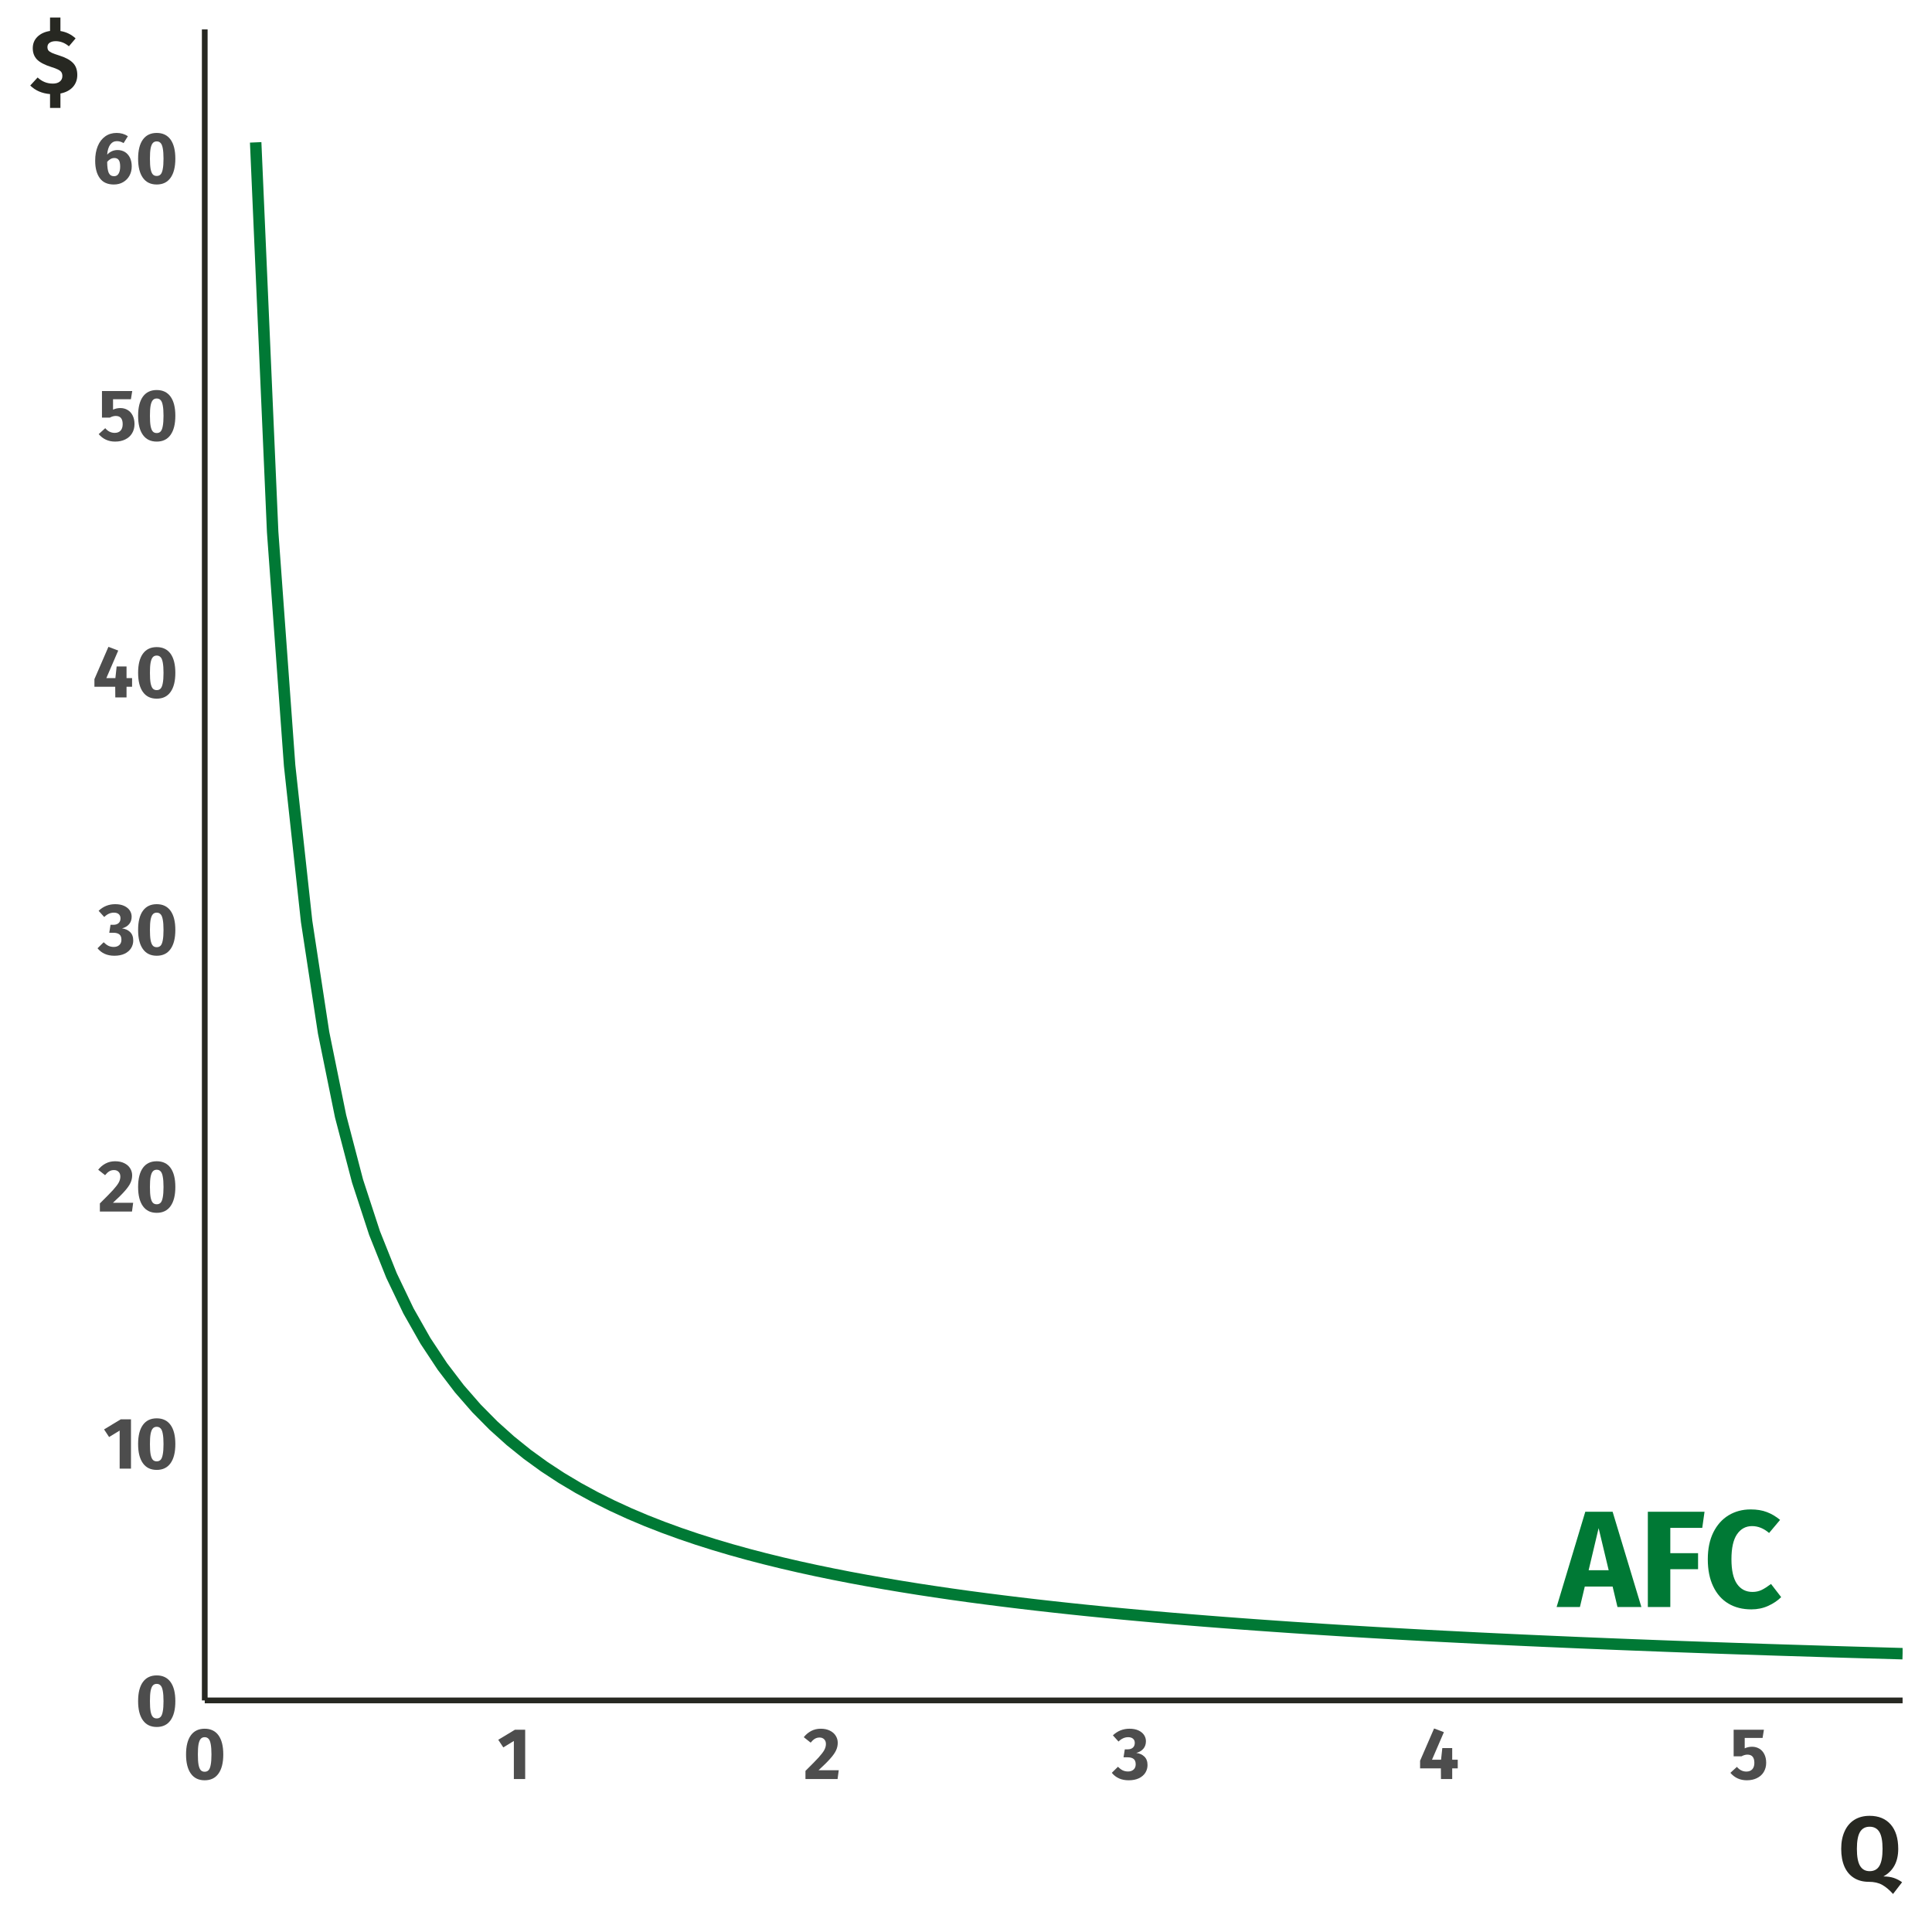
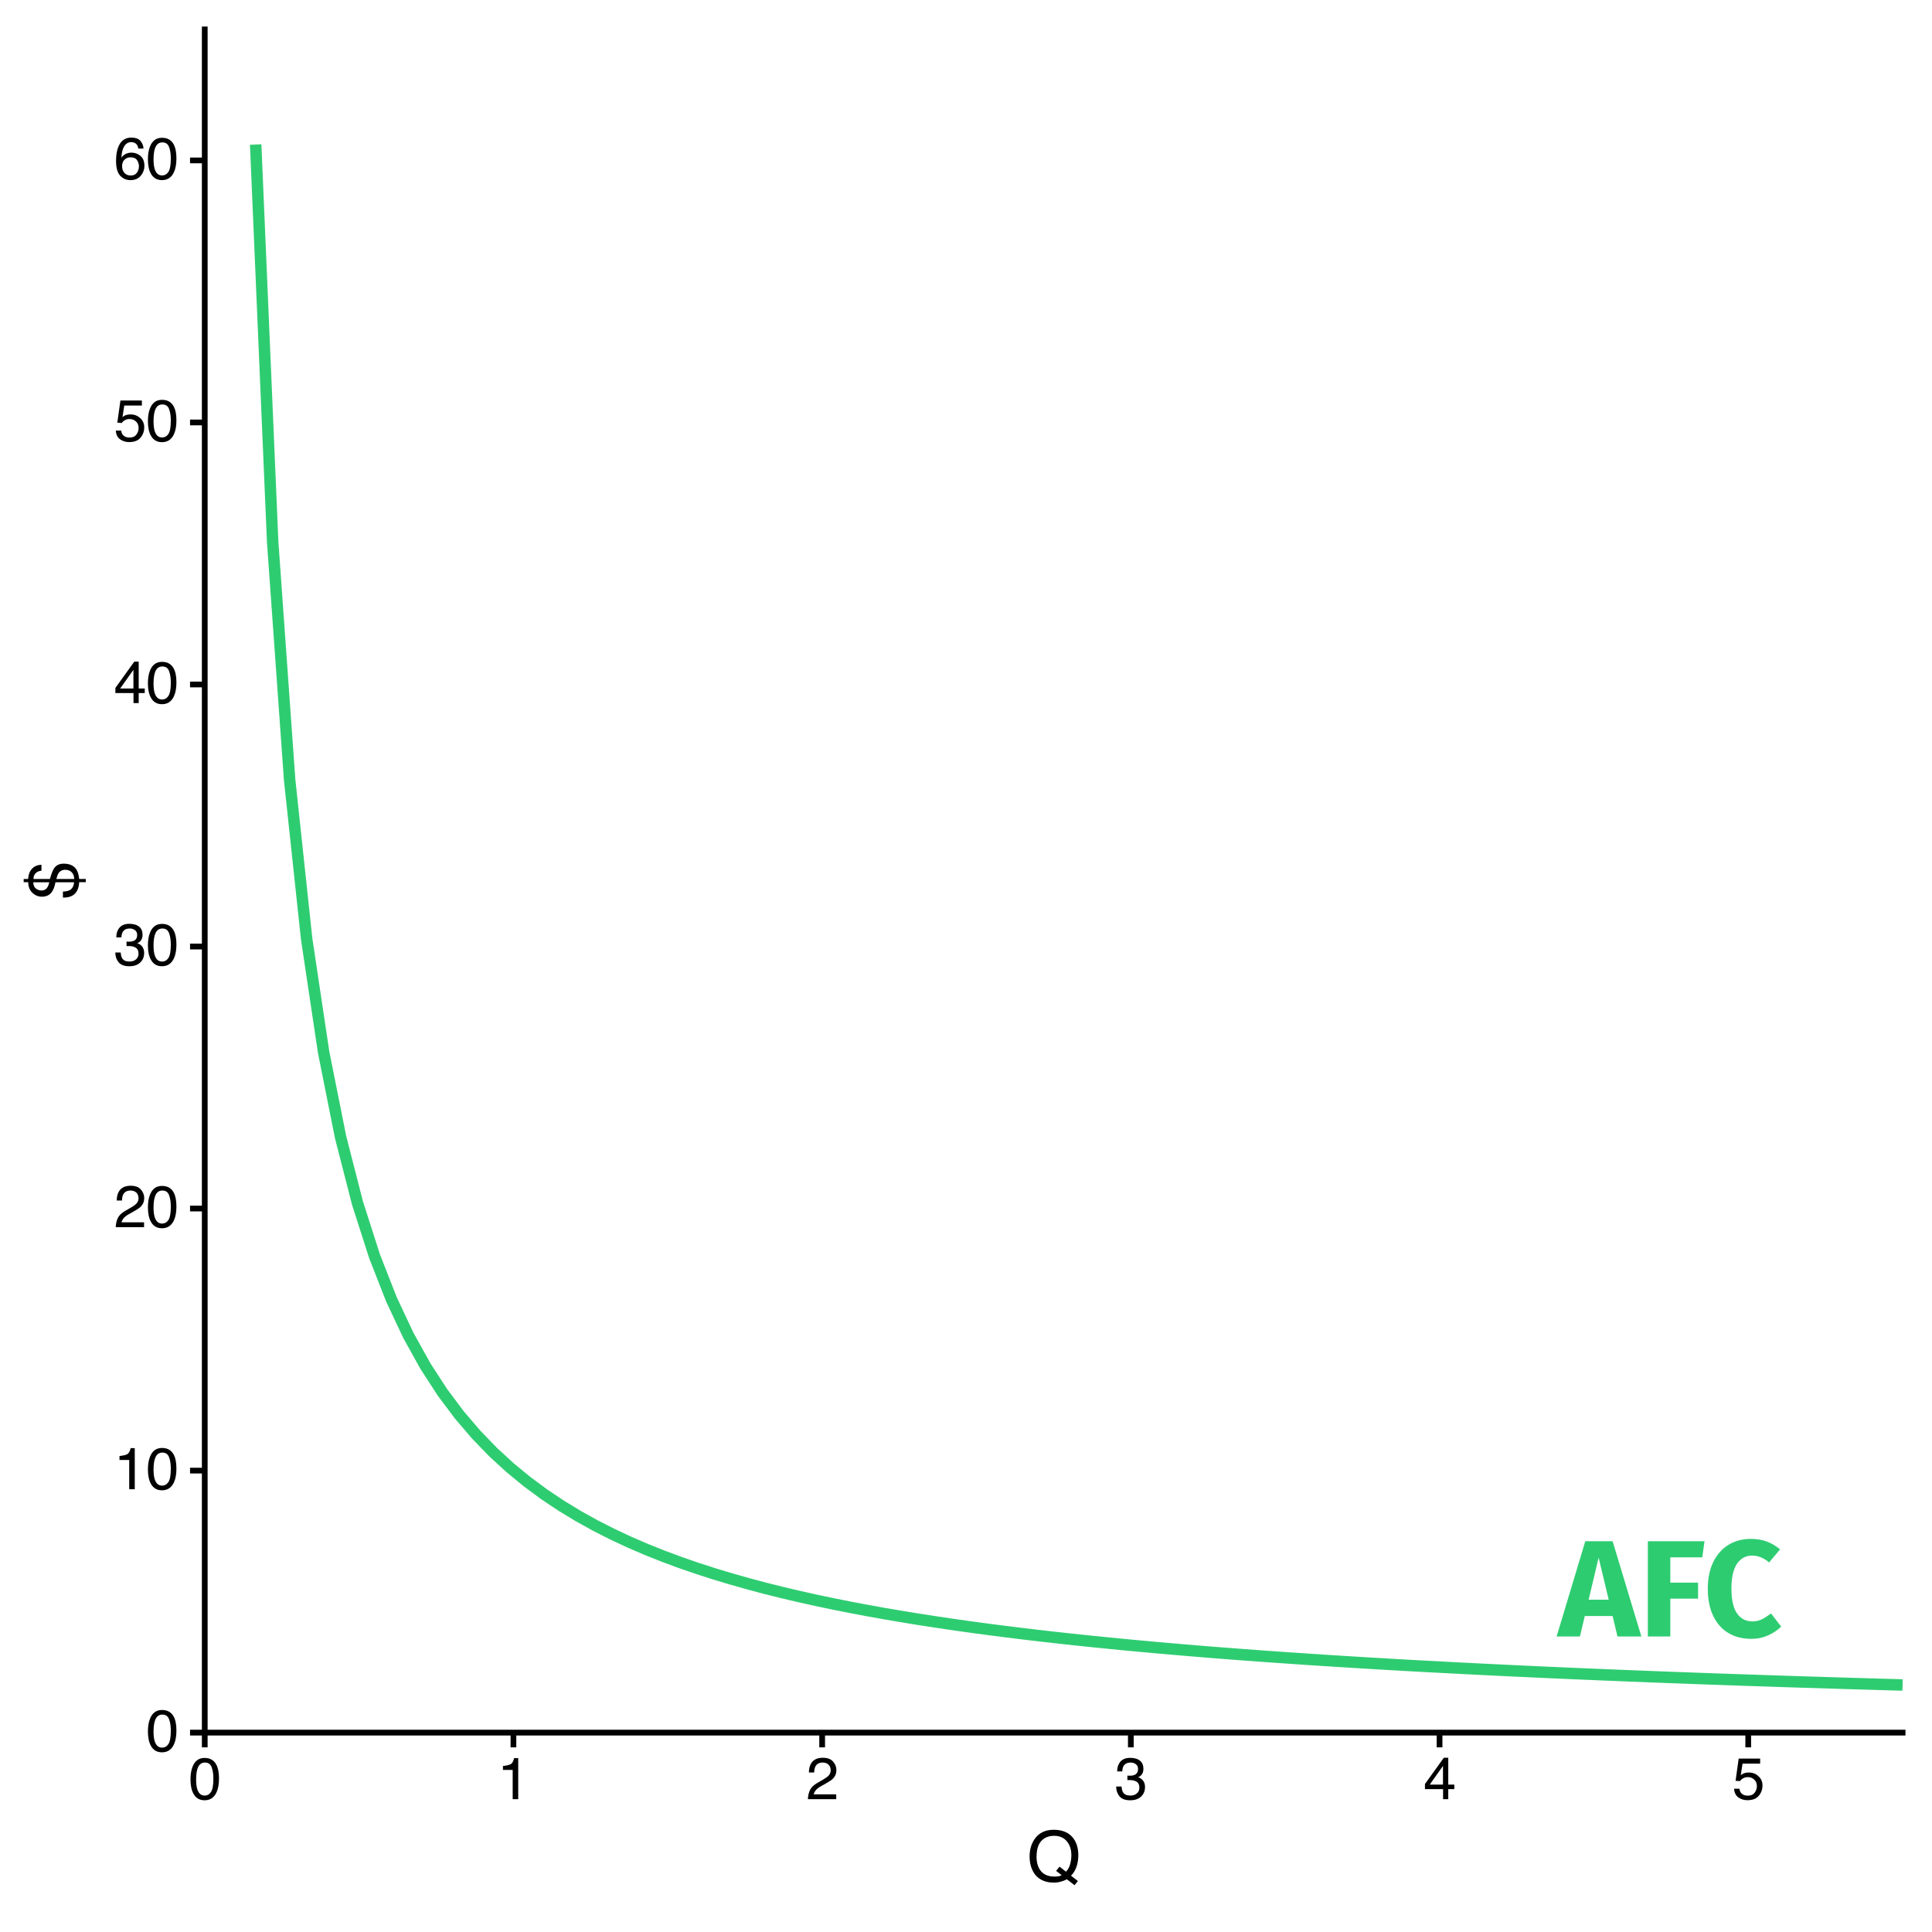
<svg xmlns="http://www.w3.org/2000/svg" xmlns:xlink="http://www.w3.org/1999/xlink" width="360" height="360" viewBox="0 0 360 360">
  <defs>
    <g>
      <g id="glyph-0-0">
        <path d="M 13.906 8.969 L 3.156 8.969 L 3.156 -26.891 L 13.906 -26.891 Z M 4.562 -25.562 L 4.562 7.625 L 12.516 7.625 L 12.516 -25.562 Z M 8.297 -11.547 C 9.316 -11.547 10.047 -11.27 10.484 -10.719 C 10.922 -10.176 11.141 -9.473 11.141 -8.609 C 11.141 -7.703 10.945 -7 10.562 -6.5 C 10.176 -6.008 9.555 -5.703 8.703 -5.578 L 8.703 -4.438 C 8.703 -4.25 8.641 -4.098 8.516 -3.984 C 8.391 -3.867 8.238 -3.812 8.062 -3.812 C 7.895 -3.812 7.742 -3.867 7.609 -3.984 C 7.484 -4.098 7.422 -4.25 7.422 -4.438 L 7.422 -6.578 C 8.328 -6.629 8.941 -6.797 9.266 -7.078 C 9.586 -7.359 9.75 -7.848 9.75 -8.547 C 9.75 -9.117 9.641 -9.555 9.422 -9.859 C 9.203 -10.172 8.789 -10.328 8.188 -10.328 C 7.695 -10.328 7.254 -10.227 6.859 -10.031 C 6.723 -9.988 6.613 -9.969 6.531 -9.969 C 6.344 -9.969 6.191 -10.02 6.078 -10.125 C 5.973 -10.238 5.922 -10.379 5.922 -10.547 C 5.922 -10.867 6.172 -11.113 6.672 -11.281 C 7.172 -11.457 7.711 -11.547 8.297 -11.547 Z M 8.062 -3.078 C 8.32 -3.078 8.535 -2.988 8.703 -2.812 C 8.879 -2.645 8.969 -2.43 8.969 -2.172 C 8.969 -1.898 8.879 -1.676 8.703 -1.5 C 8.535 -1.32 8.32 -1.234 8.062 -1.234 C 7.812 -1.234 7.598 -1.32 7.422 -1.5 C 7.254 -1.676 7.172 -1.898 7.172 -2.172 C 7.172 -2.43 7.254 -2.645 7.422 -2.812 C 7.598 -2.988 7.812 -3.078 8.062 -3.078 Z M 8.062 -3.078 " />
      </g>
      <g id="glyph-0-1">
        <path d="M 10.109 -3.812 L 4.922 -3.812 L 4.016 0 L -0.328 0 L 5.016 -17.75 L 10.109 -17.75 L 15.469 0 L 11.016 0 Z M 9.375 -6.859 L 7.5 -14.703 L 5.641 -6.859 Z M 9.375 -6.859 " />
      </g>
      <g id="glyph-0-2">
        <path d="M 11.812 -14.75 L 5.859 -14.75 L 5.859 -10.031 L 11.031 -10.031 L 11.031 -7.047 L 5.859 -7.047 L 5.859 0 L 1.672 0 L 1.672 -17.75 L 12.234 -17.75 Z M 11.812 -14.75 " />
      </g>
      <g id="glyph-0-3">
-         <path d="M 8.828 -18.188 C 9.992 -18.188 11.004 -18.02 11.859 -17.688 C 12.723 -17.363 13.539 -16.879 14.312 -16.234 L 12.266 -13.797 C 11.273 -14.648 10.219 -15.078 9.094 -15.078 C 7.914 -15.078 6.977 -14.566 6.281 -13.547 C 5.594 -12.535 5.25 -10.988 5.25 -8.906 C 5.25 -6.844 5.594 -5.312 6.281 -4.312 C 6.977 -3.312 7.941 -2.812 9.172 -2.812 C 9.797 -2.812 10.367 -2.938 10.891 -3.188 C 11.41 -3.445 11.988 -3.816 12.625 -4.297 L 14.516 -1.844 C 13.867 -1.195 13.066 -0.656 12.109 -0.219 C 11.148 0.219 10.102 0.438 8.969 0.438 C 7.32 0.438 5.895 0.078 4.688 -0.641 C 3.477 -1.359 2.535 -2.422 1.859 -3.828 C 1.18 -5.234 0.844 -6.926 0.844 -8.906 C 0.844 -10.844 1.188 -12.508 1.875 -13.906 C 2.57 -15.301 3.52 -16.363 4.719 -17.094 C 5.926 -17.82 7.297 -18.188 8.828 -18.188 Z M 8.828 -18.188 " />
+         <path d="M 8.828 -18.188 C 9.992 -18.188 11.004 -18.02 11.859 -17.688 C 12.723 -17.363 13.539 -16.879 14.312 -16.234 L 12.266 -13.797 C 11.273 -14.648 10.219 -15.078 9.094 -15.078 C 7.914 -15.078 6.977 -14.566 6.281 -13.547 C 5.594 -12.535 5.25 -10.988 5.25 -8.906 C 5.25 -6.844 5.594 -5.312 6.281 -4.312 C 6.977 -3.312 7.941 -2.812 9.172 -2.812 C 9.797 -2.812 10.367 -2.938 10.891 -3.188 C 11.41 -3.445 11.988 -3.816 12.625 -4.297 L 14.516 -1.844 C 13.867 -1.195 13.066 -0.656 12.109 -0.219 C 11.148 0.215 10.102 0.438 8.969 0.438 C 7.32 0.438 5.895 0.074 4.688 -0.641 C 3.477 -1.359 2.535 -2.422 1.859 -3.828 C 1.18 -5.234 0.844 -6.926 0.844 -8.906 C 0.844 -10.844 1.188 -12.508 1.875 -13.906 C 2.57 -15.301 3.52 -16.363 4.719 -17.094 C 5.926 -17.82 7.297 -18.188 8.828 -18.188 Z M 8.828 -18.188 " />
      </g>
      <g id="glyph-1-0">
-         <path d="M 7.375 4.75 L 1.672 4.75 L 1.672 -14.266 L 7.375 -14.266 Z M 2.422 -13.562 L 2.422 4.047 L 6.641 4.047 L 6.641 -13.562 Z M 4.406 -6.125 C 4.945 -6.125 5.332 -5.977 5.562 -5.688 C 5.789 -5.406 5.906 -5.031 5.906 -4.562 C 5.906 -4.082 5.801 -3.711 5.594 -3.453 C 5.395 -3.191 5.07 -3.031 4.625 -2.969 L 4.625 -2.359 C 4.625 -2.254 4.586 -2.172 4.516 -2.109 C 4.453 -2.055 4.375 -2.031 4.281 -2.031 C 4.188 -2.031 4.102 -2.055 4.031 -2.109 C 3.969 -2.172 3.938 -2.254 3.938 -2.359 L 3.938 -3.5 C 4.414 -3.52 4.738 -3.602 4.906 -3.75 C 5.082 -3.906 5.172 -4.172 5.172 -4.547 C 5.172 -4.836 5.113 -5.066 5 -5.234 C 4.883 -5.398 4.664 -5.484 4.344 -5.484 C 4.082 -5.484 3.848 -5.43 3.641 -5.328 C 3.566 -5.297 3.508 -5.281 3.469 -5.281 C 3.363 -5.281 3.281 -5.312 3.219 -5.375 C 3.164 -5.438 3.141 -5.508 3.141 -5.594 C 3.141 -5.77 3.27 -5.898 3.531 -5.984 C 3.801 -6.078 4.094 -6.125 4.406 -6.125 Z M 4.281 -1.625 C 4.414 -1.625 4.523 -1.578 4.609 -1.484 C 4.703 -1.398 4.75 -1.289 4.75 -1.156 C 4.75 -1.008 4.703 -0.891 4.609 -0.797 C 4.523 -0.703 4.414 -0.656 4.281 -0.656 C 4.145 -0.656 4.031 -0.703 3.938 -0.797 C 3.852 -0.891 3.812 -1.008 3.812 -1.156 C 3.812 -1.289 3.852 -1.398 3.938 -1.484 C 4.031 -1.578 4.145 -1.625 4.281 -1.625 Z M 4.281 -1.625 " />
+         <path d="M 0.359 0 L 0.359 -7.891 L 6.625 -7.891 L 6.625 0 Z M 5.625 -0.984 L 5.625 -6.906 L 1.344 -6.906 L 1.344 -0.984 Z M 5.625 -0.984 " />
      </g>
      <g id="glyph-1-1">
-         <path d="M 3.984 -9.375 C 5.109 -9.375 5.969 -8.961 6.562 -8.141 C 7.156 -7.316 7.453 -6.129 7.453 -4.578 C 7.453 -3.035 7.156 -1.848 6.562 -1.016 C 5.969 -0.18 5.109 0.234 3.984 0.234 C 2.859 0.234 2 -0.18 1.406 -1.016 C 0.812 -1.848 0.516 -3.035 0.516 -4.578 C 0.516 -6.129 0.812 -7.316 1.406 -8.141 C 2 -8.961 2.859 -9.375 3.984 -9.375 Z M 3.984 -7.797 C 3.672 -7.797 3.426 -7.691 3.25 -7.484 C 3.07 -7.285 2.938 -6.953 2.844 -6.484 C 2.758 -6.023 2.719 -5.391 2.719 -4.578 C 2.719 -3.766 2.758 -3.125 2.844 -2.656 C 2.938 -2.188 3.07 -1.852 3.25 -1.656 C 3.426 -1.457 3.672 -1.359 3.984 -1.359 C 4.285 -1.359 4.523 -1.453 4.703 -1.641 C 4.891 -1.836 5.023 -2.172 5.109 -2.641 C 5.203 -3.109 5.25 -3.754 5.25 -4.578 C 5.25 -5.398 5.203 -6.047 5.109 -6.516 C 5.023 -6.984 4.891 -7.312 4.703 -7.5 C 4.523 -7.695 4.285 -7.797 3.984 -7.797 Z M 3.984 -7.797 " />
+         <path d="M 2.969 -7.688 C 3.969 -7.688 4.691 -7.281 5.141 -6.469 C 5.484 -5.832 5.656 -4.961 5.656 -3.859 C 5.656 -2.805 5.5 -1.941 5.188 -1.266 C 4.727 -0.285 3.988 0.203 2.969 0.203 C 2.039 0.203 1.352 -0.195 0.906 -1 C 0.531 -1.664 0.344 -2.562 0.344 -3.688 C 0.344 -4.562 0.457 -5.312 0.688 -5.938 C 1.102 -7.102 1.863 -7.688 2.969 -7.688 Z M 2.969 -0.672 C 3.469 -0.672 3.863 -0.891 4.156 -1.328 C 4.457 -1.773 4.609 -2.602 4.609 -3.812 C 4.609 -4.688 4.5 -5.406 4.281 -5.969 C 4.07 -6.539 3.656 -6.828 3.031 -6.828 C 2.469 -6.828 2.051 -6.555 1.781 -6.016 C 1.52 -5.484 1.391 -4.695 1.391 -3.656 C 1.391 -2.863 1.473 -2.234 1.641 -1.766 C 1.898 -1.035 2.344 -0.672 2.969 -0.672 Z M 2.969 -0.672 " />
      </g>
      <g id="glyph-1-2">
-         <path d="M 5.188 0 L 3.078 0 L 3.078 -7.094 L 1.109 -5.891 L 0.172 -7.312 L 3.281 -9.188 L 5.188 -9.188 Z M 5.188 0 " />
+         <path d="M 1.047 -5.453 L 1.047 -6.188 C 1.742 -6.258 2.227 -6.375 2.5 -6.531 C 2.781 -6.688 2.988 -7.062 3.125 -7.656 L 3.891 -7.656 L 3.891 0 L 2.859 0 L 2.859 -5.453 Z M 1.047 -5.453 " />
      </g>
      <g id="glyph-1-3">
-         <path d="M 3.234 -9.375 C 3.898 -9.375 4.469 -9.254 4.938 -9.016 C 5.414 -8.785 5.781 -8.469 6.031 -8.062 C 6.281 -7.664 6.406 -7.227 6.406 -6.75 C 6.406 -6.258 6.301 -5.789 6.094 -5.344 C 5.895 -4.906 5.539 -4.398 5.031 -3.828 C 4.531 -3.254 3.797 -2.523 2.828 -1.641 L 6.594 -1.641 L 6.375 0 L 0.391 0 L 0.391 -1.516 C 1.504 -2.617 2.316 -3.445 2.828 -4 C 3.336 -4.562 3.691 -5.023 3.891 -5.391 C 4.098 -5.766 4.203 -6.145 4.203 -6.531 C 4.203 -6.906 4.094 -7.195 3.875 -7.406 C 3.664 -7.625 3.379 -7.734 3.016 -7.734 C 2.691 -7.734 2.398 -7.656 2.141 -7.5 C 1.891 -7.352 1.629 -7.113 1.359 -6.781 L 0.078 -7.797 C 0.461 -8.285 0.922 -8.672 1.453 -8.953 C 1.984 -9.234 2.578 -9.375 3.234 -9.375 Z M 3.234 -9.375 " />
+         <path d="M 0.344 0 C 0.375 -0.664 0.508 -1.242 0.75 -1.734 C 0.988 -2.223 1.457 -2.664 2.156 -3.062 L 3.188 -3.656 C 3.645 -3.926 3.969 -4.156 4.156 -4.344 C 4.445 -4.645 4.594 -4.988 4.594 -5.375 C 4.594 -5.82 4.457 -6.176 4.188 -6.438 C 3.914 -6.695 3.555 -6.828 3.109 -6.828 C 2.453 -6.828 1.992 -6.578 1.734 -6.078 C 1.598 -5.805 1.523 -5.438 1.516 -4.969 L 0.531 -4.969 C 0.539 -5.633 0.664 -6.176 0.906 -6.594 C 1.32 -7.344 2.062 -7.719 3.125 -7.719 C 4 -7.719 4.641 -7.477 5.047 -7 C 5.453 -6.531 5.656 -6.004 5.656 -5.422 C 5.656 -4.797 5.441 -4.266 5.016 -3.828 C 4.766 -3.578 4.312 -3.27 3.656 -2.906 L 2.922 -2.5 C 2.578 -2.312 2.301 -2.129 2.094 -1.953 C 1.738 -1.641 1.516 -1.289 1.422 -0.906 L 5.625 -0.906 L 5.625 0 Z M 0.344 0 " />
      </g>
      <g id="glyph-1-4">
-         <path d="M 3.25 -9.375 C 3.895 -9.375 4.445 -9.27 4.906 -9.062 C 5.363 -8.852 5.711 -8.57 5.953 -8.219 C 6.191 -7.863 6.312 -7.473 6.312 -7.047 C 6.312 -6.492 6.156 -6.031 5.844 -5.656 C 5.531 -5.281 5.086 -5.016 4.516 -4.859 C 5.129 -4.785 5.629 -4.562 6.016 -4.188 C 6.41 -3.812 6.609 -3.281 6.609 -2.594 C 6.609 -2.082 6.473 -1.609 6.203 -1.172 C 5.93 -0.742 5.531 -0.398 5 -0.141 C 4.469 0.109 3.832 0.234 3.094 0.234 C 1.758 0.234 0.711 -0.227 -0.047 -1.156 L 1.094 -2.281 C 1.406 -1.977 1.707 -1.754 2 -1.609 C 2.301 -1.473 2.629 -1.406 2.984 -1.406 C 3.398 -1.406 3.738 -1.52 4 -1.75 C 4.27 -1.988 4.406 -2.316 4.406 -2.734 C 4.406 -3.203 4.281 -3.535 4.031 -3.734 C 3.781 -3.941 3.406 -4.047 2.906 -4.047 L 2.141 -4.047 L 2.375 -5.531 L 2.906 -5.531 C 3.312 -5.531 3.633 -5.633 3.875 -5.844 C 4.113 -6.051 4.234 -6.348 4.234 -6.734 C 4.234 -7.066 4.125 -7.328 3.906 -7.516 C 3.688 -7.703 3.383 -7.797 3 -7.797 C 2.352 -7.797 1.754 -7.523 1.203 -6.984 L 0.156 -8.141 C 1.02 -8.961 2.051 -9.375 3.25 -9.375 Z M 3.25 -9.375 " />
+         <path d="M 2.859 0.203 C 1.953 0.203 1.289 -0.047 0.875 -0.547 C 0.469 -1.047 0.266 -1.648 0.266 -2.359 L 1.266 -2.359 C 1.316 -1.859 1.41 -1.5 1.547 -1.281 C 1.797 -0.875 2.25 -0.672 2.906 -0.672 C 3.414 -0.672 3.82 -0.805 4.125 -1.078 C 4.438 -1.348 4.594 -1.695 4.594 -2.125 C 4.594 -2.656 4.43 -3.023 4.109 -3.234 C 3.785 -3.453 3.336 -3.562 2.766 -3.562 C 2.703 -3.562 2.633 -3.562 2.562 -3.562 C 2.5 -3.562 2.43 -3.555 2.359 -3.547 L 2.359 -4.406 C 2.461 -4.395 2.547 -4.383 2.609 -4.375 C 2.68 -4.375 2.758 -4.375 2.844 -4.375 C 3.195 -4.375 3.492 -4.43 3.734 -4.547 C 4.141 -4.742 4.344 -5.102 4.344 -5.625 C 4.344 -6.008 4.207 -6.305 3.938 -6.516 C 3.664 -6.723 3.348 -6.828 2.984 -6.828 C 2.336 -6.828 1.891 -6.609 1.641 -6.172 C 1.504 -5.941 1.426 -5.609 1.406 -5.172 L 0.453 -5.172 C 0.453 -5.742 0.566 -6.227 0.797 -6.625 C 1.191 -7.344 1.883 -7.703 2.875 -7.703 C 3.664 -7.703 4.273 -7.523 4.703 -7.172 C 5.129 -6.828 5.344 -6.32 5.344 -5.656 C 5.344 -5.188 5.219 -4.805 4.969 -4.516 C 4.812 -4.328 4.602 -4.18 4.344 -4.078 C 4.75 -3.973 5.066 -3.758 5.297 -3.438 C 5.523 -3.125 5.641 -2.738 5.641 -2.281 C 5.641 -1.539 5.395 -0.941 4.906 -0.484 C 4.426 -0.023 3.742 0.203 2.859 0.203 Z M 2.859 0.203 " />
      </g>
      <g id="glyph-1-5">
-         <path d="M 7.391 -1.984 L 6.359 -1.984 L 6.359 0 L 4.266 0 L 4.25 -1.984 L 0.375 -1.984 L 0.375 -3.406 L 2.984 -9.422 L 4.812 -8.734 L 2.594 -3.594 L 4.281 -3.594 L 4.516 -5.766 L 6.359 -5.766 L 6.359 -3.594 L 7.391 -3.594 Z M 7.391 -1.984 " />
+         <path d="M 3.641 -2.719 L 3.641 -6.203 L 1.172 -2.719 Z M 3.656 0 L 3.656 -1.875 L 0.281 -1.875 L 0.281 -2.828 L 3.797 -7.719 L 4.625 -7.719 L 4.625 -2.719 L 5.75 -2.719 L 5.75 -1.875 L 4.625 -1.875 L 4.625 0 Z M 3.656 0 " />
      </g>
      <g id="glyph-1-6">
-         <path d="M 6.172 -7.656 L 2.844 -7.656 L 2.844 -5.719 C 3.27 -5.914 3.723 -6.016 4.203 -6.016 C 4.711 -6.016 5.164 -5.895 5.562 -5.656 C 5.957 -5.426 6.27 -5.082 6.5 -4.625 C 6.727 -4.176 6.844 -3.645 6.844 -3.031 C 6.844 -2.383 6.691 -1.812 6.391 -1.312 C 6.098 -0.82 5.676 -0.441 5.125 -0.172 C 4.582 0.098 3.953 0.234 3.234 0.234 C 1.992 0.234 0.973 -0.227 0.172 -1.156 L 1.391 -2.266 C 1.879 -1.68 2.469 -1.391 3.156 -1.391 C 3.625 -1.391 3.988 -1.531 4.25 -1.812 C 4.508 -2.094 4.641 -2.492 4.641 -3.016 C 4.641 -4.035 4.207 -4.547 3.344 -4.547 C 3.164 -4.547 2.988 -4.52 2.812 -4.469 C 2.645 -4.426 2.457 -4.348 2.25 -4.234 L 0.781 -4.234 L 0.781 -9.188 L 6.422 -9.188 Z M 6.172 -7.656 " />
+         <path d="M 1.359 -1.953 C 1.422 -1.41 1.676 -1.031 2.125 -0.812 C 2.352 -0.707 2.617 -0.656 2.922 -0.656 C 3.492 -0.656 3.914 -0.836 4.188 -1.203 C 4.469 -1.566 4.609 -1.973 4.609 -2.422 C 4.609 -2.953 4.441 -3.363 4.109 -3.656 C 3.785 -3.957 3.395 -4.109 2.938 -4.109 C 2.602 -4.109 2.316 -4.039 2.078 -3.906 C 1.836 -3.781 1.633 -3.602 1.469 -3.375 L 0.641 -3.422 L 1.219 -7.562 L 5.219 -7.562 L 5.219 -6.625 L 1.938 -6.625 L 1.609 -4.484 C 1.797 -4.617 1.969 -4.723 2.125 -4.797 C 2.414 -4.91 2.75 -4.969 3.125 -4.969 C 3.82 -4.969 4.414 -4.738 4.906 -4.281 C 5.406 -3.832 5.656 -3.258 5.656 -2.562 C 5.656 -1.832 5.426 -1.191 4.969 -0.641 C 4.52 -0.086 3.805 0.188 2.828 0.188 C 2.203 0.188 1.645 0.012 1.156 -0.328 C 0.676 -0.68 0.41 -1.223 0.359 -1.953 Z M 1.359 -1.953 " />
      </g>
      <g id="glyph-1-7">
-         <path d="M 4.688 -6.188 C 5.195 -6.188 5.648 -6.066 6.047 -5.828 C 6.441 -5.586 6.754 -5.238 6.984 -4.781 C 7.211 -4.32 7.328 -3.773 7.328 -3.141 C 7.328 -2.516 7.191 -1.945 6.922 -1.438 C 6.648 -0.926 6.258 -0.52 5.75 -0.219 C 5.25 0.082 4.664 0.234 4 0.234 C 2.82 0.234 1.945 -0.16 1.375 -0.953 C 0.801 -1.742 0.516 -2.828 0.516 -4.203 C 0.516 -5.234 0.676 -6.141 1 -6.922 C 1.32 -7.703 1.785 -8.305 2.391 -8.734 C 2.992 -9.16 3.703 -9.375 4.516 -9.375 C 5.305 -9.375 6.004 -9.172 6.609 -8.766 L 5.812 -7.484 C 5.406 -7.723 4.988 -7.844 4.562 -7.844 C 4.051 -7.844 3.633 -7.625 3.312 -7.188 C 3 -6.75 2.812 -6.129 2.75 -5.328 C 3.289 -5.898 3.938 -6.188 4.688 -6.188 Z M 4.031 -1.312 C 4.406 -1.312 4.688 -1.469 4.875 -1.781 C 5.07 -2.102 5.172 -2.547 5.172 -3.109 C 5.172 -3.68 5.082 -4.086 4.906 -4.328 C 4.727 -4.578 4.457 -4.703 4.094 -4.703 C 3.602 -4.703 3.156 -4.461 2.75 -3.984 C 2.758 -3.016 2.859 -2.328 3.047 -1.922 C 3.242 -1.516 3.57 -1.312 4.031 -1.312 Z M 4.031 -1.312 " />
+         <path d="M 3.219 -7.719 C 4.07 -7.719 4.664 -7.492 5 -7.047 C 5.344 -6.609 5.516 -6.148 5.516 -5.672 L 4.562 -5.672 C 4.508 -5.984 4.422 -6.223 4.297 -6.391 C 4.055 -6.711 3.703 -6.875 3.234 -6.875 C 2.691 -6.875 2.258 -6.625 1.938 -6.125 C 1.625 -5.625 1.445 -4.91 1.406 -3.984 C 1.633 -4.305 1.914 -4.547 2.25 -4.703 C 2.562 -4.848 2.906 -4.922 3.281 -4.922 C 3.926 -4.922 4.488 -4.711 4.969 -4.297 C 5.445 -3.891 5.688 -3.281 5.688 -2.469 C 5.688 -1.77 5.457 -1.148 5 -0.609 C 4.551 -0.066 3.906 0.203 3.062 0.203 C 2.344 0.203 1.719 -0.066 1.188 -0.609 C 0.664 -1.16 0.406 -2.082 0.406 -3.375 C 0.406 -4.332 0.523 -5.145 0.766 -5.812 C 1.211 -7.082 2.031 -7.719 3.219 -7.719 Z M 3.141 -0.656 C 3.648 -0.656 4.031 -0.828 4.281 -1.172 C 4.539 -1.516 4.672 -1.922 4.672 -2.391 C 4.672 -2.773 4.555 -3.145 4.328 -3.5 C 4.098 -3.863 3.688 -4.047 3.094 -4.047 C 2.676 -4.047 2.312 -3.906 2 -3.625 C 1.688 -3.352 1.531 -2.941 1.531 -2.391 C 1.531 -1.898 1.672 -1.488 1.953 -1.156 C 2.242 -0.82 2.641 -0.656 3.141 -0.656 Z M 3.141 -0.656 " />
      </g>
      <g id="glyph-2-0">
-         <path d="M 9.234 5.953 L 2.094 5.953 L 2.094 -17.844 L 9.234 -17.844 Z M 3.031 -16.969 L 3.031 5.062 L 8.312 5.062 L 8.312 -16.969 Z M 5.516 -7.672 C 6.191 -7.672 6.672 -7.488 6.953 -7.125 C 7.242 -6.758 7.391 -6.289 7.391 -5.719 C 7.391 -5.113 7.258 -4.645 7 -4.312 C 6.75 -3.988 6.344 -3.785 5.781 -3.703 L 5.781 -2.938 C 5.781 -2.812 5.738 -2.711 5.656 -2.641 C 5.57 -2.566 5.473 -2.531 5.359 -2.531 C 5.242 -2.531 5.145 -2.566 5.062 -2.641 C 4.977 -2.711 4.938 -2.812 4.938 -2.938 L 4.938 -4.375 C 5.531 -4.406 5.938 -4.516 6.156 -4.703 C 6.375 -4.891 6.484 -5.211 6.484 -5.672 C 6.484 -6.047 6.406 -6.332 6.25 -6.531 C 6.102 -6.738 5.832 -6.844 5.438 -6.844 C 5.113 -6.844 4.82 -6.781 4.562 -6.656 C 4.469 -6.625 4.391 -6.609 4.328 -6.609 C 4.203 -6.609 4.102 -6.645 4.031 -6.719 C 3.957 -6.789 3.922 -6.883 3.922 -7 C 3.922 -7.219 4.086 -7.383 4.422 -7.5 C 4.766 -7.613 5.129 -7.672 5.516 -7.672 Z M 5.359 -2.047 C 5.523 -2.047 5.664 -1.988 5.781 -1.875 C 5.895 -1.758 5.953 -1.613 5.953 -1.438 C 5.953 -1.258 5.895 -1.109 5.781 -0.984 C 5.664 -0.867 5.523 -0.812 5.359 -0.812 C 5.18 -0.812 5.035 -0.867 4.922 -0.984 C 4.816 -1.109 4.766 -1.258 4.766 -1.438 C 4.766 -1.613 4.816 -1.758 4.922 -1.875 C 5.035 -1.988 5.18 -2.047 5.359 -2.047 Z M 5.359 -2.047 " />
+         <path d="M 0.422 0 L 0.422 -9.328 L 7.828 -9.328 L 7.828 0 Z M 6.656 -1.172 L 6.656 -8.156 L 1.594 -8.156 L 1.594 -1.172 Z M 6.656 -1.172 " />
      </g>
      <g id="glyph-2-1">
-         <path d="M 8.422 -0.766 C 9.148 -0.766 9.785 -0.676 10.328 -0.5 C 10.879 -0.32 11.406 -0.051 11.906 0.312 L 10.219 2.5 C 9.57 1.77 8.906 1.207 8.219 0.812 C 7.539 0.426 6.695 0.234 5.688 0.234 C 4.633 0.234 3.723 -0.004 2.953 -0.484 C 2.18 -0.961 1.586 -1.66 1.172 -2.578 C 0.766 -3.504 0.562 -4.613 0.562 -5.906 C 0.562 -7.164 0.773 -8.258 1.203 -9.188 C 1.629 -10.125 2.238 -10.836 3.031 -11.328 C 3.82 -11.816 4.766 -12.062 5.859 -12.062 C 7.535 -12.062 8.844 -11.523 9.781 -10.453 C 10.719 -9.379 11.188 -7.863 11.188 -5.906 C 11.188 -3.5 10.266 -1.785 8.422 -0.766 Z M 3.484 -5.906 C 3.484 -4.445 3.68 -3.391 4.078 -2.734 C 4.473 -2.078 5.066 -1.75 5.859 -1.75 C 6.68 -1.75 7.285 -2.07 7.672 -2.719 C 8.066 -3.375 8.266 -4.438 8.266 -5.906 C 8.266 -7.363 8.066 -8.414 7.672 -9.062 C 7.273 -9.707 6.672 -10.031 5.859 -10.031 C 5.055 -10.031 4.457 -9.703 4.062 -9.047 C 3.676 -8.398 3.484 -7.352 3.484 -5.906 Z M 3.484 -5.906 " />
+         <path d="M 9.516 -0.031 L 8.891 0.75 L 7.453 -0.359 C 7.098 -0.16 6.719 -0.008 6.312 0.094 C 5.914 0.207 5.477 0.266 5 0.266 C 3.551 0.266 2.414 -0.207 1.594 -1.156 C 0.875 -2.07 0.516 -3.223 0.516 -4.609 C 0.516 -5.867 0.828 -6.953 1.453 -7.859 C 2.254 -9.004 3.441 -9.578 5.016 -9.578 C 6.66 -9.578 7.879 -9.047 8.672 -7.984 C 9.285 -7.16 9.594 -6.109 9.594 -4.828 C 9.594 -4.223 9.52 -3.645 9.375 -3.094 C 9.156 -2.25 8.773 -1.555 8.234 -1.016 Z M 5.141 -0.859 C 5.41 -0.859 5.66 -0.875 5.891 -0.906 C 6.117 -0.945 6.316 -1.02 6.484 -1.125 L 5.453 -1.922 L 6.094 -2.703 L 7.312 -1.766 C 7.695 -2.203 7.957 -2.691 8.094 -3.234 C 8.227 -3.785 8.297 -4.312 8.297 -4.812 C 8.297 -5.906 8.008 -6.785 7.438 -7.453 C 6.863 -8.117 6.082 -8.453 5.094 -8.453 C 4.082 -8.453 3.281 -8.129 2.688 -7.484 C 2.102 -6.848 1.812 -5.863 1.812 -4.531 C 1.812 -3.406 2.094 -2.508 2.656 -1.844 C 3.227 -1.188 4.055 -0.859 5.141 -0.859 Z M 5.141 -0.859 " />
      </g>
-       <g id="glyph-2-2">
-         <path d="M 8.922 -3.406 C 8.922 -2.52 8.645 -1.77 8.094 -1.156 C 7.539 -0.551 6.77 -0.148 5.781 0.047 L 5.781 2.734 L 3.844 2.734 L 3.844 0.156 C 2.344 0.031 1.113 -0.5 0.156 -1.438 L 1.531 -2.938 C 2.344 -2.176 3.285 -1.797 4.359 -1.797 C 4.91 -1.797 5.344 -1.922 5.656 -2.172 C 5.977 -2.422 6.141 -2.766 6.141 -3.203 C 6.141 -3.484 6.082 -3.719 5.969 -3.906 C 5.852 -4.094 5.645 -4.258 5.344 -4.406 C 5.051 -4.562 4.629 -4.723 4.078 -4.891 C 2.828 -5.285 1.938 -5.754 1.406 -6.297 C 0.883 -6.848 0.625 -7.547 0.625 -8.391 C 0.625 -9.242 0.914 -9.957 1.5 -10.531 C 2.094 -11.102 2.875 -11.461 3.844 -11.609 L 3.844 -14.109 L 5.781 -14.109 L 5.781 -11.594 C 6.875 -11.414 7.816 -10.957 8.609 -10.219 L 7.359 -8.75 C 6.609 -9.383 5.785 -9.703 4.891 -9.703 C 4.422 -9.703 4.047 -9.602 3.766 -9.406 C 3.492 -9.219 3.359 -8.953 3.359 -8.609 C 3.359 -8.359 3.414 -8.148 3.531 -7.984 C 3.656 -7.828 3.867 -7.676 4.172 -7.531 C 4.484 -7.395 4.945 -7.227 5.562 -7.031 C 6.707 -6.676 7.551 -6.223 8.094 -5.672 C 8.645 -5.129 8.922 -4.375 8.922 -3.406 Z M 8.922 -3.406 " />
+       <g id="glyph-3-0">
+         <path d="M 0 -0.422 L -9.328 -0.422 L -9.328 -7.828 L 0 -7.828 Z M -1.172 -6.656 L -8.156 -6.656 L -8.156 -1.594 L -1.172 -1.594 Z M -1.172 -6.656 " />
+       </g>
+       <g id="glyph-3-1">
+         <path d="M -0.656 -3.875 C -0.695 -4.602 -0.961 -5.102 -1.453 -5.375 C -1.703 -5.52 -2 -5.594 -2.344 -5.594 C -2.863 -5.594 -3.266 -5.398 -3.547 -5.016 C -3.703 -4.785 -3.852 -4.406 -4 -3.875 Z M -6.781 -1.734 C -6.363 -1.734 -6.035 -1.867 -5.797 -2.141 C -5.566 -2.422 -5.406 -2.797 -5.312 -3.266 L -8.297 -3.266 C -8.273 -2.711 -8.102 -2.316 -7.781 -2.078 C -7.469 -1.848 -7.133 -1.734 -6.781 -1.734 Z M -6.703 -0.578 C -7.348 -0.578 -7.926 -0.812 -8.438 -1.281 C -8.957 -1.758 -9.223 -2.426 -9.234 -3.281 L -10.078 -3.281 L -10.078 -3.875 L -9.25 -3.875 C -9.188 -4.719 -8.938 -5.363 -8.5 -5.812 C -8.062 -6.27 -7.484 -6.508 -6.766 -6.531 L -6.766 -5.422 C -7.086 -5.391 -7.363 -5.301 -7.594 -5.156 C -8.02 -4.883 -8.242 -4.457 -8.266 -3.875 L -5.188 -3.875 C -4.914 -4.852 -4.656 -5.52 -4.406 -5.875 C -4.008 -6.445 -3.422 -6.734 -2.641 -6.734 C -1.516 -6.734 -0.719 -6.367 -0.25 -5.641 C 0.008 -5.234 0.18 -4.645 0.266 -3.875 L 1.5 -3.875 L 1.5 -3.281 L 0.266 -3.281 C 0.191 -2.039 -0.238 -1.203 -1.031 -0.766 C -1.457 -0.523 -2.035 -0.406 -2.766 -0.406 L -2.766 -1.531 C -2.18 -1.562 -1.758 -1.648 -1.5 -1.797 C -1.02 -2.066 -0.75 -2.555 -0.688 -3.266 L -4.156 -3.266 C -4.32 -2.348 -4.609 -1.672 -5.016 -1.234 C -5.422 -0.797 -5.984 -0.578 -6.703 -0.578 Z M -6.703 -0.578 " />
      </g>
    </g>
    <clipPath id="clip-0">
-       <path clip-rule="nonzero" d="M 46 25 L 354.523 25 L 354.523 310 L 46 310 Z M 46 25 " />
+       <path clip-rule="nonzero" d="M 38.152 5.48 L 354.523 5.48 L 354.523 322.852 L 38.152 322.852 Z M 38.152 5.48 " />
+     </clipPath>
+     <clipPath id="clip-1">
+       <path clip-rule="nonzero" d="M 46 25 L 354.523 25 L 354.523 316 L 46 316 Z M 46 25 " />
    </clipPath>
  </defs>
  <rect x="-36" y="-36" width="432" height="432" fill="rgb(100%, 100%, 100%)" fill-opacity="1" />
+   <rect x="-36" y="-36" width="432" height="432" fill="rgb(100%, 100%, 100%)" fill-opacity="1" />
+   <path fill="none" stroke-width="1.067" stroke-linecap="round" stroke-linejoin="round" stroke="rgb(100%, 100%, 100%)" stroke-opacity="1" stroke-miterlimit="10" d="M 0 360 L 360 360 L 360 0 L 0 0 Z M 0 360 " />
  <g clip-path="url(#clip-0)">
-     <path fill="none" stroke-width="2.134" stroke-linecap="butt" stroke-linejoin="round" stroke="rgb(0%, 47.451%, 20.784%)" stroke-opacity="1" stroke-miterlimit="10" d="M 47.641 26.527 L 50.805 99.109 L 53.969 142.656 L 57.133 171.688 L 60.297 192.426 L 63.461 207.98 L 66.625 220.074 L 69.789 229.754 L 72.953 237.672 L 76.113 244.27 L 79.277 249.852 L 82.441 254.637 L 85.605 258.785 L 88.77 262.414 L 91.934 265.617 L 95.098 268.461 L 98.262 271.008 L 101.426 273.301 L 104.59 275.375 L 107.754 277.262 L 110.914 278.98 L 114.078 280.559 L 117.242 282.012 L 120.406 283.352 L 123.57 284.59 L 126.734 285.742 L 129.898 286.816 L 133.062 287.816 L 136.227 288.754 L 139.391 289.633 L 142.555 290.457 L 145.715 291.234 L 148.879 291.965 L 152.043 292.656 L 155.207 293.309 L 158.371 293.93 L 161.535 294.516 L 164.699 295.074 L 167.863 295.605 L 171.027 296.113 L 174.191 296.594 L 177.352 297.055 L 180.516 297.496 L 183.68 297.914 L 186.844 298.316 L 190.008 298.703 L 193.172 299.074 L 196.336 299.43 L 199.5 299.773 L 202.664 300.102 L 205.828 300.418 L 208.992 300.719 L 212.152 301.012 L 215.316 301.297 L 218.48 301.57 L 221.645 301.832 L 224.809 302.086 L 227.973 302.332 L 231.137 302.57 L 234.301 302.801 L 237.465 303.023 L 240.629 303.242 L 243.793 303.449 L 246.953 303.652 L 250.117 303.852 L 256.445 304.227 L 259.609 304.406 L 262.773 304.582 L 265.938 304.754 L 269.102 304.918 L 275.43 305.238 L 278.59 305.391 L 281.754 305.539 L 284.918 305.684 L 288.082 305.824 L 294.41 306.098 L 300.738 306.355 L 303.902 306.48 L 310.23 306.723 L 313.391 306.84 L 316.555 306.953 L 322.883 307.172 L 329.211 307.383 L 332.375 307.484 L 341.867 307.777 L 345.031 307.871 L 348.191 307.961 L 354.52 308.141 " />
+     <path fill-rule="nonzero" fill="rgb(100%, 100%, 100%)" fill-opacity="1" d="M 38.152 322.848 L 354.523 322.848 L 354.523 5.477 L 38.152 5.477 Z M 38.152 322.848 " />
  </g>
-   <g fill="rgb(0%, 47.451%, 20.784%)" fill-opacity="1">
-     <use xlink:href="#glyph-0-1" x="290.379" y="299.446" />
-     <use xlink:href="#glyph-0-2" x="305.379" y="299.446" />
-     <use xlink:href="#glyph-0-3" x="317.379" y="299.446" />
+   <g clip-path="url(#clip-1)">
+     <path fill="none" stroke-width="2.134" stroke-linecap="butt" stroke-linejoin="round" stroke="rgb(18.039%, 80%, 44.314%)" stroke-opacity="1" stroke-miterlimit="10" d="M 47.641 26.934 L 50.805 100.914 L 53.969 145.301 L 57.133 174.891 L 60.297 196.027 L 63.461 211.879 L 66.625 224.211 L 69.789 234.074 L 72.953 242.145 L 76.113 248.871 L 79.277 254.562 L 82.441 259.438 L 85.605 263.668 L 88.77 267.363 L 91.934 270.629 L 95.098 273.531 L 98.262 276.125 L 101.426 278.461 L 104.59 280.574 L 107.754 282.496 L 110.914 284.25 L 114.078 285.859 L 117.242 287.34 L 120.406 288.707 L 123.57 289.969 L 126.734 291.145 L 129.898 292.238 L 133.062 293.258 L 136.227 294.211 L 139.391 295.105 L 142.555 295.949 L 145.715 296.738 L 148.879 297.484 L 152.043 298.191 L 155.207 298.855 L 158.371 299.488 L 161.535 300.086 L 164.699 300.656 L 167.863 301.195 L 171.027 301.711 L 174.191 302.203 L 177.352 302.672 L 180.516 303.121 L 183.68 303.551 L 186.844 303.961 L 190.008 304.355 L 193.172 304.73 L 196.336 305.094 L 199.5 305.441 L 202.664 305.777 L 205.828 306.098 L 208.992 306.41 L 212.152 306.707 L 215.316 306.996 L 218.48 307.273 L 221.645 307.543 L 224.809 307.805 L 227.973 308.055 L 231.137 308.297 L 234.301 308.531 L 237.465 308.758 L 240.629 308.977 L 243.793 309.191 L 246.953 309.398 L 250.117 309.598 L 253.281 309.793 L 256.445 309.984 L 259.609 310.168 L 262.773 310.348 L 265.938 310.52 L 269.102 310.688 L 272.266 310.852 L 275.43 311.012 L 278.59 311.168 L 281.754 311.32 L 284.918 311.469 L 288.082 311.613 L 291.246 311.754 L 294.41 311.891 L 297.574 312.023 L 303.902 312.281 L 307.066 312.406 L 310.23 312.527 L 313.391 312.645 L 316.555 312.762 L 319.719 312.875 L 326.047 313.094 L 332.375 313.305 L 335.539 313.406 L 345.031 313.699 L 348.191 313.789 L 351.355 313.883 L 354.52 313.973 " />
  </g>
-   <path fill="none" stroke-width="1.067" stroke-linecap="butt" stroke-linejoin="round" stroke="rgb(15.294%, 15.686%, 13.333%)" stroke-opacity="1" stroke-miterlimit="10" d="M 38.152 316.848 L 38.152 5.48 " />
-   <g fill="rgb(30.196%, 30.196%, 30.196%)" fill-opacity="1">
-     <use xlink:href="#glyph-1-1" x="25.219" y="321.562" />
+   <g fill="rgb(18.039%, 80%, 44.314%)" fill-opacity="1">
+     <use xlink:href="#glyph-0-1" x="290.379" y="304.938" />
+     <use xlink:href="#glyph-0-2" x="305.379" y="304.938" />
+     <use xlink:href="#glyph-0-3" x="317.379" y="304.938" />
  </g>
-   <g fill="rgb(30.196%, 30.196%, 30.196%)" fill-opacity="1">
-     <use xlink:href="#glyph-1-2" x="19.219" y="273.66" />
-     <use xlink:href="#glyph-1-1" x="25.219" y="273.66" />
+   <path fill="none" stroke-width="1.067" stroke-linecap="square" stroke-linejoin="round" stroke="rgb(0%, 0%, 0%)" stroke-opacity="1" stroke-miterlimit="10" d="M 38.152 322.848 L 38.152 5.48 " />
+   <g fill="rgb(0%, 0%, 0%)" fill-opacity="1">
+     <use xlink:href="#glyph-1-1" x="27.219" y="326.318" />
  </g>
-   <g fill="rgb(30.196%, 30.196%, 30.196%)" fill-opacity="1">
-     <use xlink:href="#glyph-1-3" x="18.219" y="225.758" />
-     <use xlink:href="#glyph-1-1" x="25.219" y="225.758" />
+   <g fill="rgb(0%, 0%, 0%)" fill-opacity="1">
+     <use xlink:href="#glyph-1-2" x="21.219" y="277.494" />
+     <use xlink:href="#glyph-1-1" x="27.219" y="277.494" />
  </g>
-   <g fill="rgb(30.196%, 30.196%, 30.196%)" fill-opacity="1">
-     <use xlink:href="#glyph-1-4" x="18.219" y="177.855" />
-     <use xlink:href="#glyph-1-1" x="25.219" y="177.855" />
+   <g fill="rgb(0%, 0%, 0%)" fill-opacity="1">
+     <use xlink:href="#glyph-1-3" x="21.219" y="228.666" />
+     <use xlink:href="#glyph-1-1" x="27.219" y="228.666" />
  </g>
-   <g fill="rgb(30.196%, 30.196%, 30.196%)" fill-opacity="1">
-     <use xlink:href="#glyph-1-5" x="17.219" y="129.953" />
-     <use xlink:href="#glyph-1-1" x="25.219" y="129.953" />
+   <g fill="rgb(0%, 0%, 0%)" fill-opacity="1">
+     <use xlink:href="#glyph-1-4" x="21.219" y="179.842" />
+     <use xlink:href="#glyph-1-1" x="27.219" y="179.842" />
  </g>
-   <g fill="rgb(30.196%, 30.196%, 30.196%)" fill-opacity="1">
-     <use xlink:href="#glyph-1-6" x="18.219" y="82.051" />
-     <use xlink:href="#glyph-1-1" x="25.219" y="82.051" />
+   <g fill="rgb(0%, 0%, 0%)" fill-opacity="1">
+     <use xlink:href="#glyph-1-5" x="21.219" y="131.014" />
+     <use xlink:href="#glyph-1-1" x="27.219" y="131.014" />
  </g>
-   <g fill="rgb(30.196%, 30.196%, 30.196%)" fill-opacity="1">
-     <use xlink:href="#glyph-1-7" x="17.219" y="34.145" />
-     <use xlink:href="#glyph-1-1" x="25.219" y="34.145" />
+   <g fill="rgb(0%, 0%, 0%)" fill-opacity="1">
+     <use xlink:href="#glyph-1-6" x="21.219" y="82.189" />
+     <use xlink:href="#glyph-1-1" x="27.219" y="82.189" />
  </g>
-   <path fill="none" stroke-width="1.067" stroke-linecap="butt" stroke-linejoin="round" stroke="rgb(15.294%, 15.686%, 13.333%)" stroke-opacity="1" stroke-miterlimit="10" d="M 38.152 316.848 L 354.52 316.848 " />
-   <g fill="rgb(30.196%, 30.196%, 30.196%)" fill-opacity="1">
-     <use xlink:href="#glyph-1-1" x="34.152" y="331.496" />
+   <g fill="rgb(0%, 0%, 0%)" fill-opacity="1">
+     <use xlink:href="#glyph-1-7" x="21.219" y="33.361" />
+     <use xlink:href="#glyph-1-1" x="27.219" y="33.361" />
  </g>
-   <g fill="rgb(30.196%, 30.196%, 30.196%)" fill-opacity="1">
-     <use xlink:href="#glyph-1-2" x="92.672" y="331.496" />
+   <path fill="none" stroke-width="1.067" stroke-linecap="butt" stroke-linejoin="round" stroke="rgb(0%, 0%, 0%)" stroke-opacity="1" stroke-miterlimit="10" d="M 35.41 322.848 L 38.152 322.848 " />
+   <path fill="none" stroke-width="1.067" stroke-linecap="butt" stroke-linejoin="round" stroke="rgb(0%, 0%, 0%)" stroke-opacity="1" stroke-miterlimit="10" d="M 35.41 274.023 L 38.152 274.023 " />
+   <path fill="none" stroke-width="1.067" stroke-linecap="butt" stroke-linejoin="round" stroke="rgb(0%, 0%, 0%)" stroke-opacity="1" stroke-miterlimit="10" d="M 35.41 225.195 L 38.152 225.195 " />
+   <path fill="none" stroke-width="1.067" stroke-linecap="butt" stroke-linejoin="round" stroke="rgb(0%, 0%, 0%)" stroke-opacity="1" stroke-miterlimit="10" d="M 35.41 176.371 L 38.152 176.371 " />
+   <path fill="none" stroke-width="1.067" stroke-linecap="butt" stroke-linejoin="round" stroke="rgb(0%, 0%, 0%)" stroke-opacity="1" stroke-miterlimit="10" d="M 35.41 127.543 L 38.152 127.543 " />
+   <path fill="none" stroke-width="1.067" stroke-linecap="butt" stroke-linejoin="round" stroke="rgb(0%, 0%, 0%)" stroke-opacity="1" stroke-miterlimit="10" d="M 35.41 78.719 L 38.152 78.719 " />
+   <path fill="none" stroke-width="1.067" stroke-linecap="butt" stroke-linejoin="round" stroke="rgb(0%, 0%, 0%)" stroke-opacity="1" stroke-miterlimit="10" d="M 35.41 29.891 L 38.152 29.891 " />
+   <path fill="none" stroke-width="1.067" stroke-linecap="square" stroke-linejoin="round" stroke="rgb(0%, 0%, 0%)" stroke-opacity="1" stroke-miterlimit="10" d="M 38.152 322.848 L 354.52 322.848 " />
+   <path fill="none" stroke-width="1.067" stroke-linecap="butt" stroke-linejoin="round" stroke="rgb(0%, 0%, 0%)" stroke-opacity="1" stroke-miterlimit="10" d="M 38.152 325.59 L 38.152 322.848 " />
+   <path fill="none" stroke-width="1.067" stroke-linecap="butt" stroke-linejoin="round" stroke="rgb(0%, 0%, 0%)" stroke-opacity="1" stroke-miterlimit="10" d="M 95.672 325.59 L 95.672 322.848 " />
+   <path fill="none" stroke-width="1.067" stroke-linecap="butt" stroke-linejoin="round" stroke="rgb(0%, 0%, 0%)" stroke-opacity="1" stroke-miterlimit="10" d="M 153.195 325.59 L 153.195 322.848 " />
+   <path fill="none" stroke-width="1.067" stroke-linecap="butt" stroke-linejoin="round" stroke="rgb(0%, 0%, 0%)" stroke-opacity="1" stroke-miterlimit="10" d="M 210.715 325.59 L 210.715 322.848 " />
+   <path fill="none" stroke-width="1.067" stroke-linecap="butt" stroke-linejoin="round" stroke="rgb(0%, 0%, 0%)" stroke-opacity="1" stroke-miterlimit="10" d="M 268.238 325.59 L 268.238 322.848 " />
+   <path fill="none" stroke-width="1.067" stroke-linecap="butt" stroke-linejoin="round" stroke="rgb(0%, 0%, 0%)" stroke-opacity="1" stroke-miterlimit="10" d="M 325.758 325.59 L 325.758 322.848 " />
+   <g fill="rgb(0%, 0%, 0%)" fill-opacity="1">
+     <use xlink:href="#glyph-1-1" x="35.152" y="335.252" />
  </g>
-   <g fill="rgb(30.196%, 30.196%, 30.196%)" fill-opacity="1">
-     <use xlink:href="#glyph-1-3" x="149.695" y="331.496" />
+   <g fill="rgb(0%, 0%, 0%)" fill-opacity="1">
+     <use xlink:href="#glyph-1-2" x="92.672" y="335.252" />
  </g>
-   <g fill="rgb(30.196%, 30.196%, 30.196%)" fill-opacity="1">
-     <use xlink:href="#glyph-1-4" x="207.215" y="331.496" />
+   <g fill="rgb(0%, 0%, 0%)" fill-opacity="1">
+     <use xlink:href="#glyph-1-3" x="150.195" y="335.252" />
  </g>
-   <g fill="rgb(30.196%, 30.196%, 30.196%)" fill-opacity="1">
-     <use xlink:href="#glyph-1-5" x="264.238" y="331.496" />
+   <g fill="rgb(0%, 0%, 0%)" fill-opacity="1">
+     <use xlink:href="#glyph-1-4" x="207.715" y="335.252" />
  </g>
-   <g fill="rgb(30.196%, 30.196%, 30.196%)" fill-opacity="1">
-     <use xlink:href="#glyph-1-6" x="322.258" y="331.496" />
+   <g fill="rgb(0%, 0%, 0%)" fill-opacity="1">
+     <use xlink:href="#glyph-1-5" x="265.238" y="335.252" />
  </g>
-   <g fill="rgb(15.294%, 15.686%, 13.333%)" fill-opacity="1">
-     <use xlink:href="#glyph-2-1" x="342.52" y="350.414" />
+   <g fill="rgb(0%, 0%, 0%)" fill-opacity="1">
+     <use xlink:href="#glyph-1-6" x="322.758" y="335.252" />
  </g>
-   <g fill="rgb(15.294%, 15.686%, 13.333%)" fill-opacity="1">
-     <use xlink:href="#glyph-2-2" x="5.48" y="17.375" />
+   <g fill="rgb(0%, 0%, 0%)" fill-opacity="1">
+     <use xlink:href="#glyph-2-1" x="191.336" y="350.53" />
+   </g>
+   <g fill="rgb(0%, 0%, 0%)" fill-opacity="1">
+     <use xlink:href="#glyph-3-1" x="14.491" y="167.664" />
  </g>
</svg>
